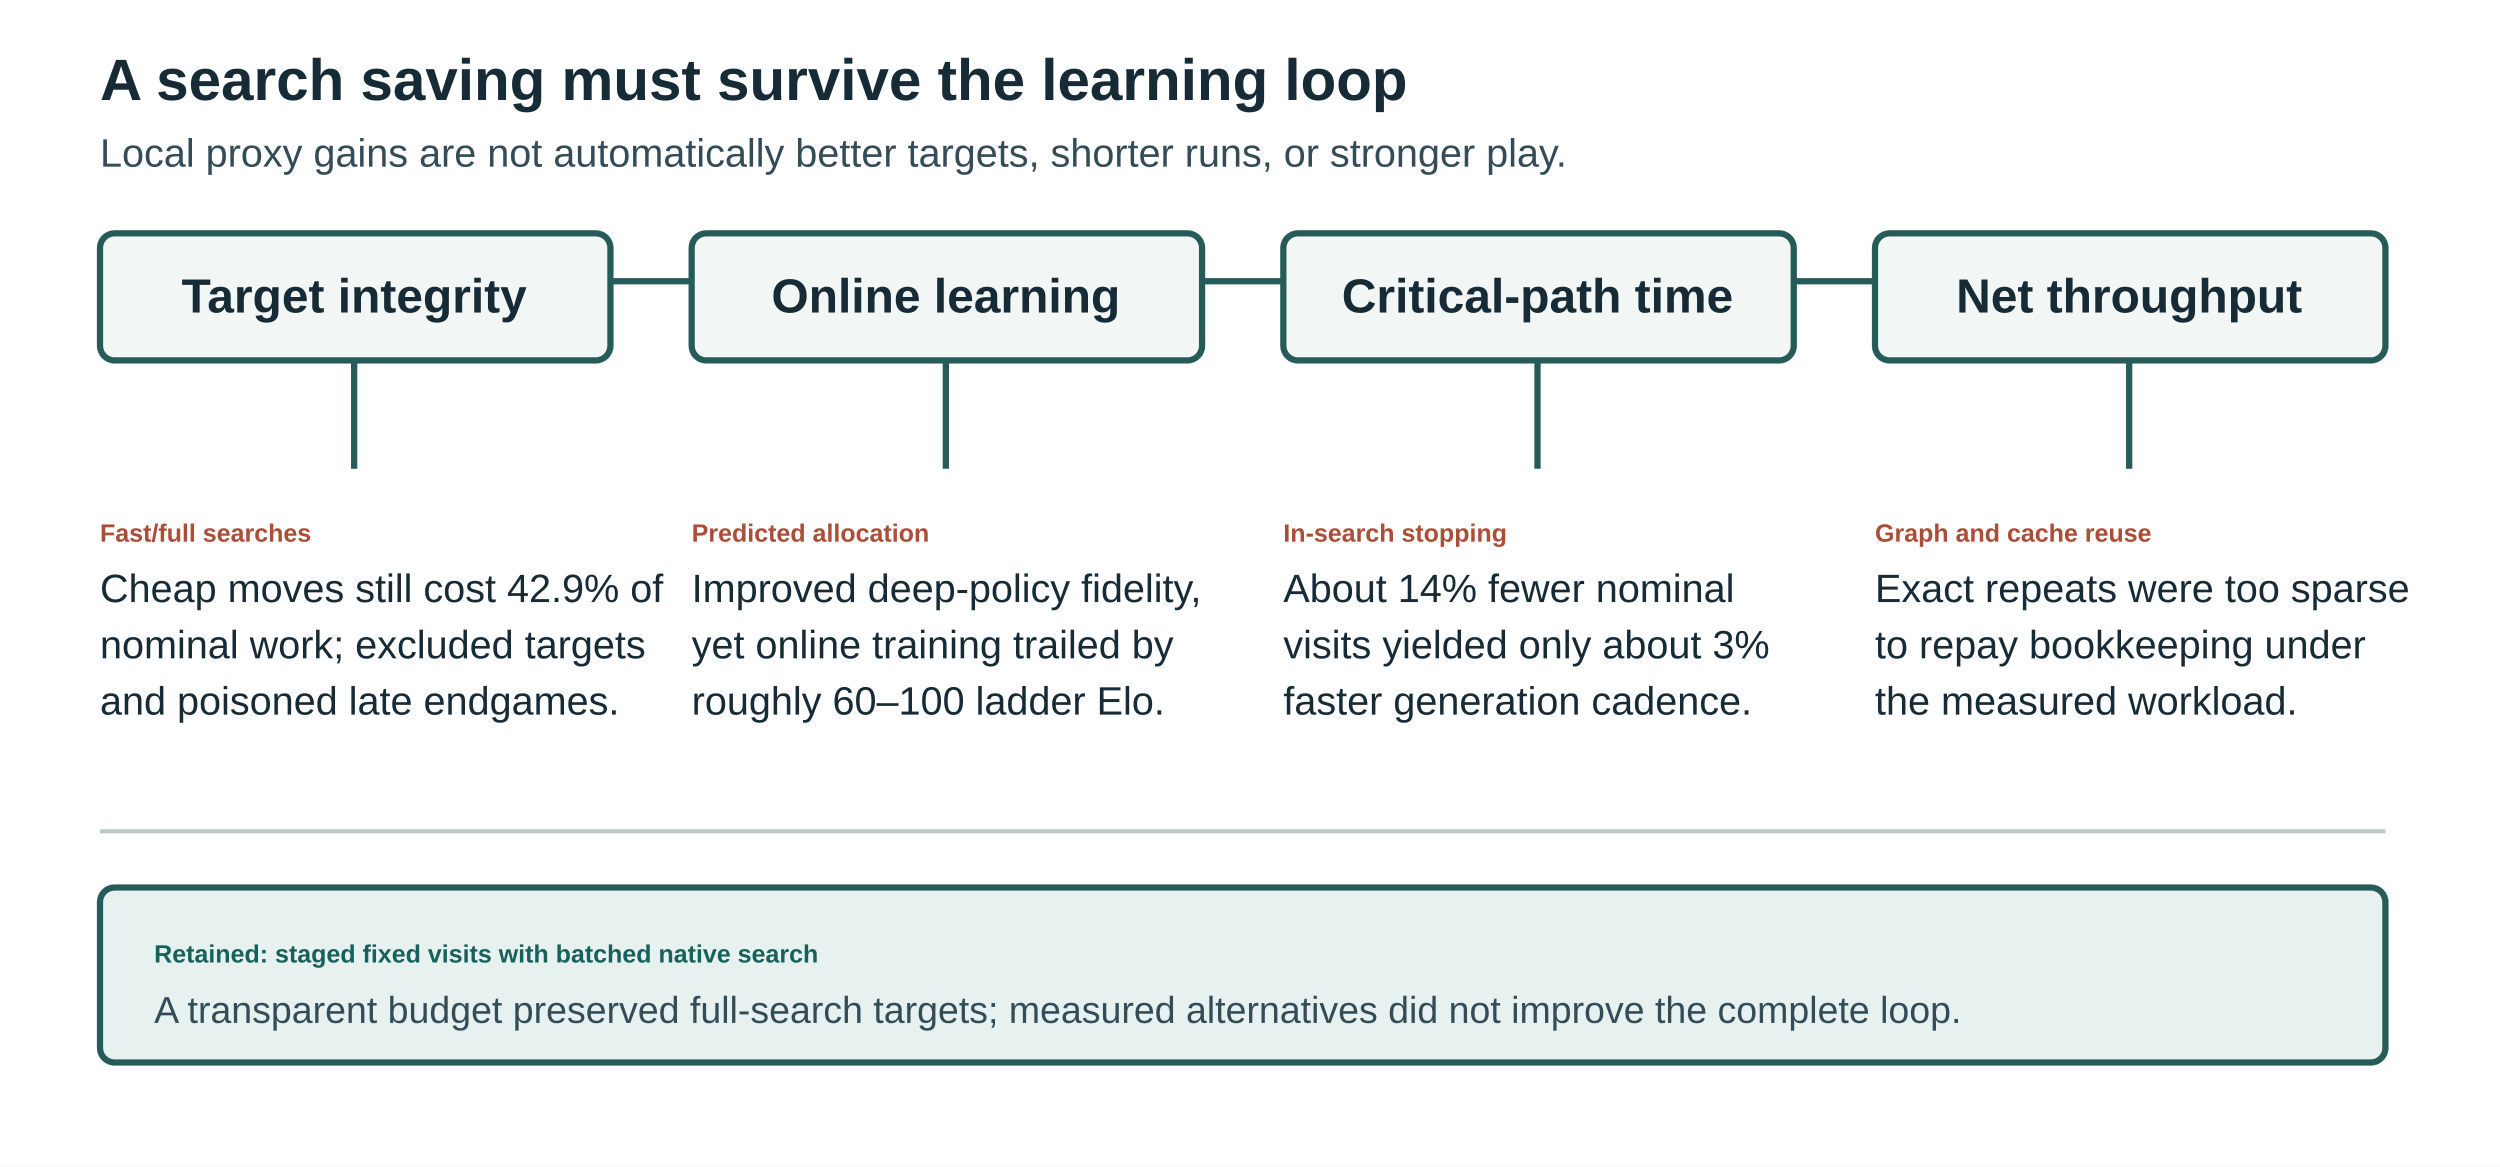
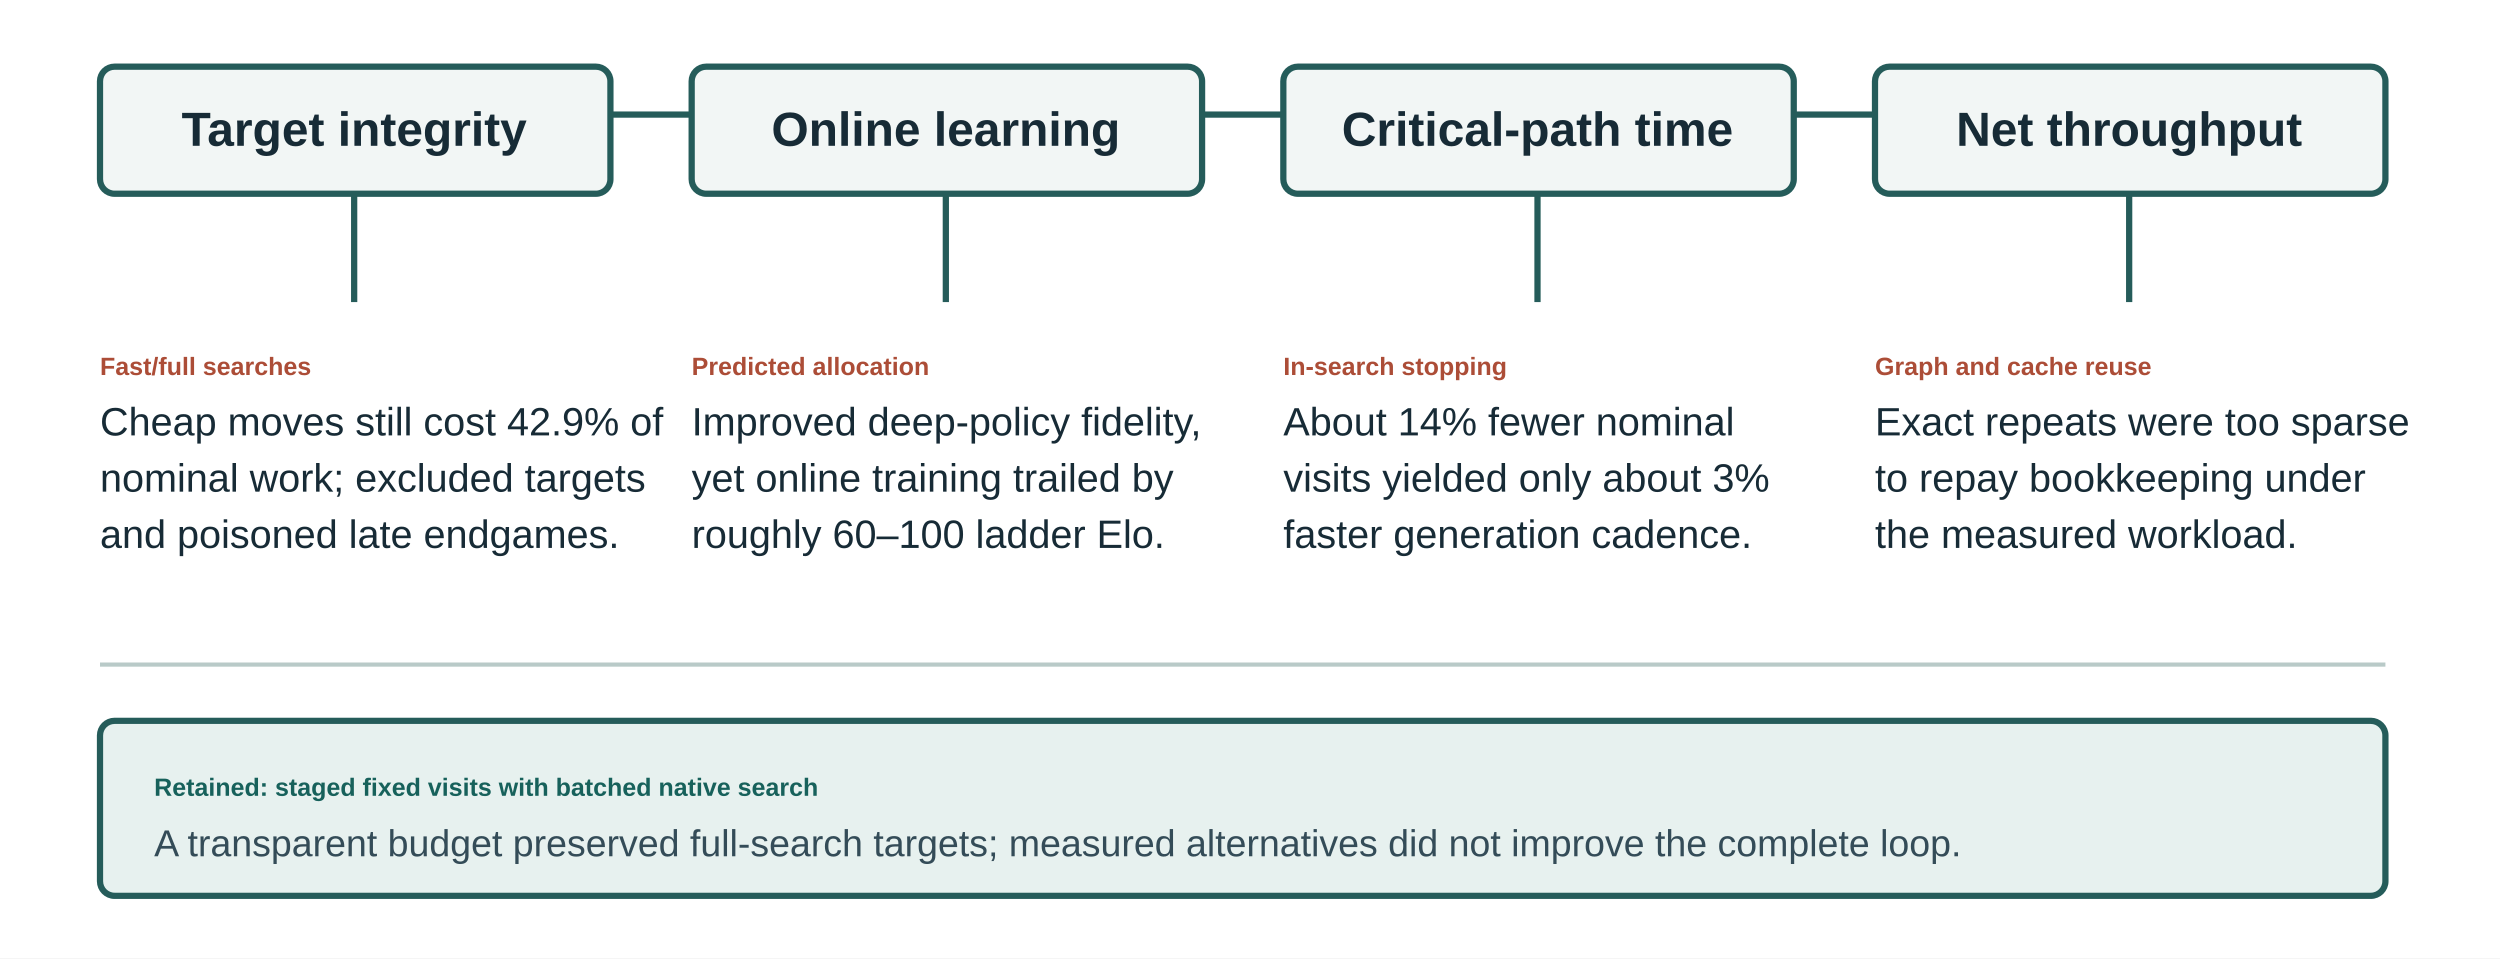
- <svg xmlns="http://www.w3.org/2000/svg" viewBox="0 0 1200 560" role="img" aria-labelledby="title description">
+ <svg xmlns="http://www.w3.org/2000/svg" viewBox="0 0 1200 460" role="img" aria-labelledby="title description">
  <defs>
    <style>
      text { font-family: Arial, sans-serif; fill: #172b36; }
-       .title { font-size: 28px; font-weight: 700; }
-       .subtitle { font-size: 19px; fill: #344c58; }
      .gate { fill: #f2f6f5; stroke: #255c5a; stroke-width: 3; }
      .gate-title { font-size: 23px; font-weight: 700; }
      .body { font-size: 19px; }
      .note { font-size: 18px; fill: #344c58; }
      .negative { fill: #ac4d37; font-weight: 700; }
      .positive { fill: #17615b; font-weight: 700; }
      .rule { stroke: #255c5a; stroke-width: 3; }
    </style>
  </defs>
-   <rect width="1200" height="560" fill="#fff" />
-   <text x="48" y="48" class="title">A search saving must survive the learning loop</text>
-   <text x="48" y="80" class="subtitle">Local proxy gains are not automatically better targets, shorter runs, or stronger play.</text>
-   <line x1="64" y1="135" x2="1135" y2="135" class="rule" />
-   <rect x="48" y="112" width="245" height="61" rx="7" class="gate" />
-   <rect x="332" y="112" width="245" height="61" rx="7" class="gate" />
-   <rect x="616" y="112" width="245" height="61" rx="7" class="gate" />
-   <rect x="900" y="112" width="245" height="61" rx="7" class="gate" />
-   <text x="170" y="150" text-anchor="middle" class="gate-title">Target integrity</text>
-   <text x="454" y="150" text-anchor="middle" class="gate-title">Online learning</text>
-   <text x="738" y="150" text-anchor="middle" class="gate-title">Critical-path time</text>
-   <text x="1022" y="150" text-anchor="middle" class="gate-title">Net throughput</text>
-   <line x1="170" y1="173" x2="170" y2="225" class="rule" />
-   <line x1="454" y1="173" x2="454" y2="225" class="rule" />
-   <line x1="738" y1="173" x2="738" y2="225" class="rule" />
-   <line x1="1022" y1="173" x2="1022" y2="225" class="rule" />
-   <text x="48" y="260" class="negative">Fast/full searches</text>
-   <text x="48" y="289" class="body">Cheap moves still cost 42.9% of</text>
-   <text x="48" y="316" class="body">nominal work; excluded targets</text>
-   <text x="48" y="343" class="body">and poisoned late endgames.</text>
-   <text x="332" y="260" class="negative">Predicted allocation</text>
-   <text x="332" y="289" class="body">Improved deep-policy fidelity,</text>
-   <text x="332" y="316" class="body">yet online training trailed by</text>
-   <text x="332" y="343" class="body">roughly 60–100 ladder Elo.</text>
-   <text x="616" y="260" class="negative">In-search stopping</text>
-   <text x="616" y="289" class="body">About 14% fewer nominal</text>
-   <text x="616" y="316" class="body">visits yielded only about 3%</text>
-   <text x="616" y="343" class="body">faster generation cadence.</text>
-   <text x="900" y="260" class="negative">Graph and cache reuse</text>
-   <text x="900" y="289" class="body">Exact repeats were too sparse</text>
-   <text x="900" y="316" class="body">to repay bookkeeping under</text>
-   <text x="900" y="343" class="body">the measured workload.</text>
-   <line x1="48" y1="399" x2="1145" y2="399" stroke="#b9cac8" stroke-width="2" />
-   <rect x="48" y="426" width="1097" height="84" rx="7" fill="#e7f1ef" stroke="#255c5a" stroke-width="3" />
-   <text x="74" y="462" class="positive">Retained: staged fixed visits with batched native search</text>
-   <text x="74" y="491" class="note">A transparent budget preserved full-search targets; measured alternatives did not improve the complete loop.</text>
+   <rect width="1200" height="460" fill="#fff" />
+   <g transform="translate(0,-80)">
+     <line x1="64" y1="135" x2="1135" y2="135" class="rule" />
+     <rect x="48" y="112" width="245" height="61" rx="7" class="gate" />
+     <rect x="332" y="112" width="245" height="61" rx="7" class="gate" />
+     <rect x="616" y="112" width="245" height="61" rx="7" class="gate" />
+     <rect x="900" y="112" width="245" height="61" rx="7" class="gate" />
+     <text x="170" y="150" text-anchor="middle" class="gate-title">Target integrity</text>
+     <text x="454" y="150" text-anchor="middle" class="gate-title">Online learning</text>
+     <text x="738" y="150" text-anchor="middle" class="gate-title">Critical-path time</text>
+     <text x="1022" y="150" text-anchor="middle" class="gate-title">Net throughput</text>
+     <line x1="170" y1="173" x2="170" y2="225" class="rule" />
+     <line x1="454" y1="173" x2="454" y2="225" class="rule" />
+     <line x1="738" y1="173" x2="738" y2="225" class="rule" />
+     <line x1="1022" y1="173" x2="1022" y2="225" class="rule" />
+     <text x="48" y="260" class="negative">Fast/full searches</text>
+     <text x="48" y="289" class="body">Cheap moves still cost 42.9% of</text>
+     <text x="48" y="316" class="body">nominal work; excluded targets</text>
+     <text x="48" y="343" class="body">and poisoned late endgames.</text>
+     <text x="332" y="260" class="negative">Predicted allocation</text>
+     <text x="332" y="289" class="body">Improved deep-policy fidelity,</text>
+     <text x="332" y="316" class="body">yet online training trailed by</text>
+     <text x="332" y="343" class="body">roughly 60–100 ladder Elo.</text>
+     <text x="616" y="260" class="negative">In-search stopping</text>
+     <text x="616" y="289" class="body">About 14% fewer nominal</text>
+     <text x="616" y="316" class="body">visits yielded only about 3%</text>
+     <text x="616" y="343" class="body">faster generation cadence.</text>
+     <text x="900" y="260" class="negative">Graph and cache reuse</text>
+     <text x="900" y="289" class="body">Exact repeats were too sparse</text>
+     <text x="900" y="316" class="body">to repay bookkeeping under</text>
+     <text x="900" y="343" class="body">the measured workload.</text>
+     <line x1="48" y1="399" x2="1145" y2="399" stroke="#b9cac8" stroke-width="2" />
+     <rect x="48" y="426" width="1097" height="84" rx="7" fill="#e7f1ef" stroke="#255c5a" stroke-width="3" />
+     <text x="74" y="462" class="positive">Retained: staged fixed visits with batched native search</text>
+     <text x="74" y="491" class="note">A transparent budget preserved full-search targets; measured alternatives did not improve the complete loop.</text>
+   </g>
</svg>
